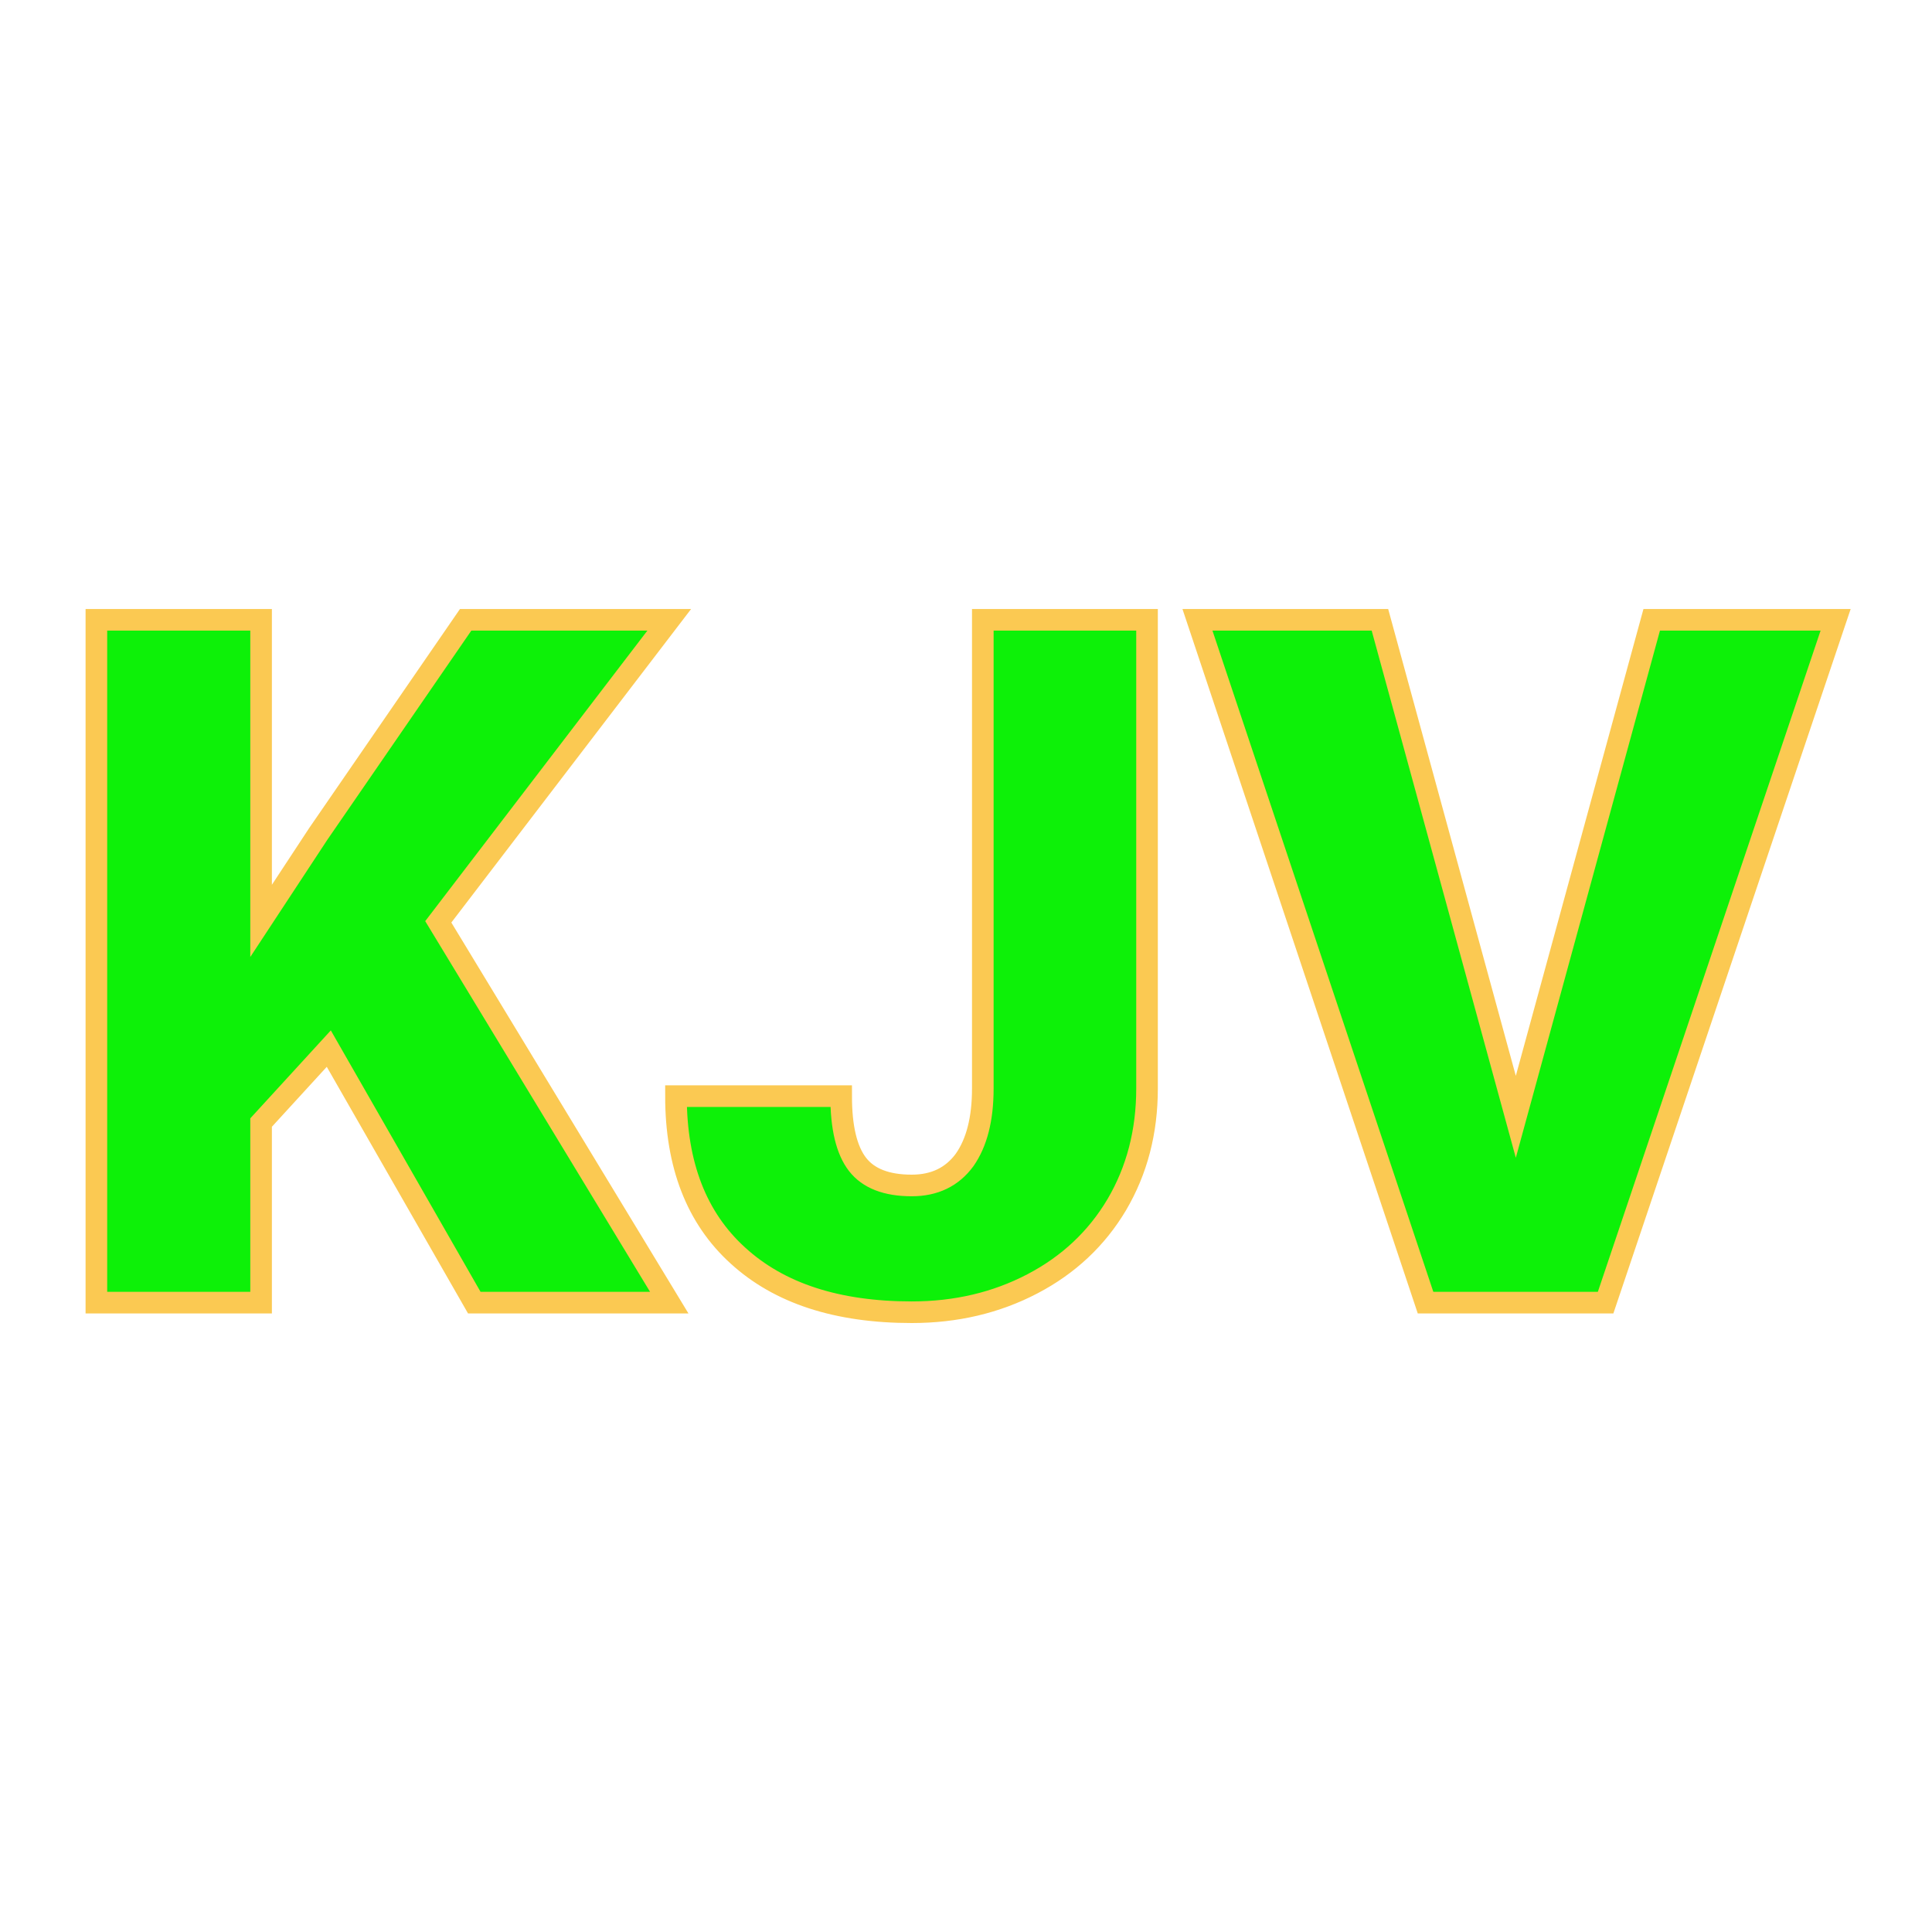
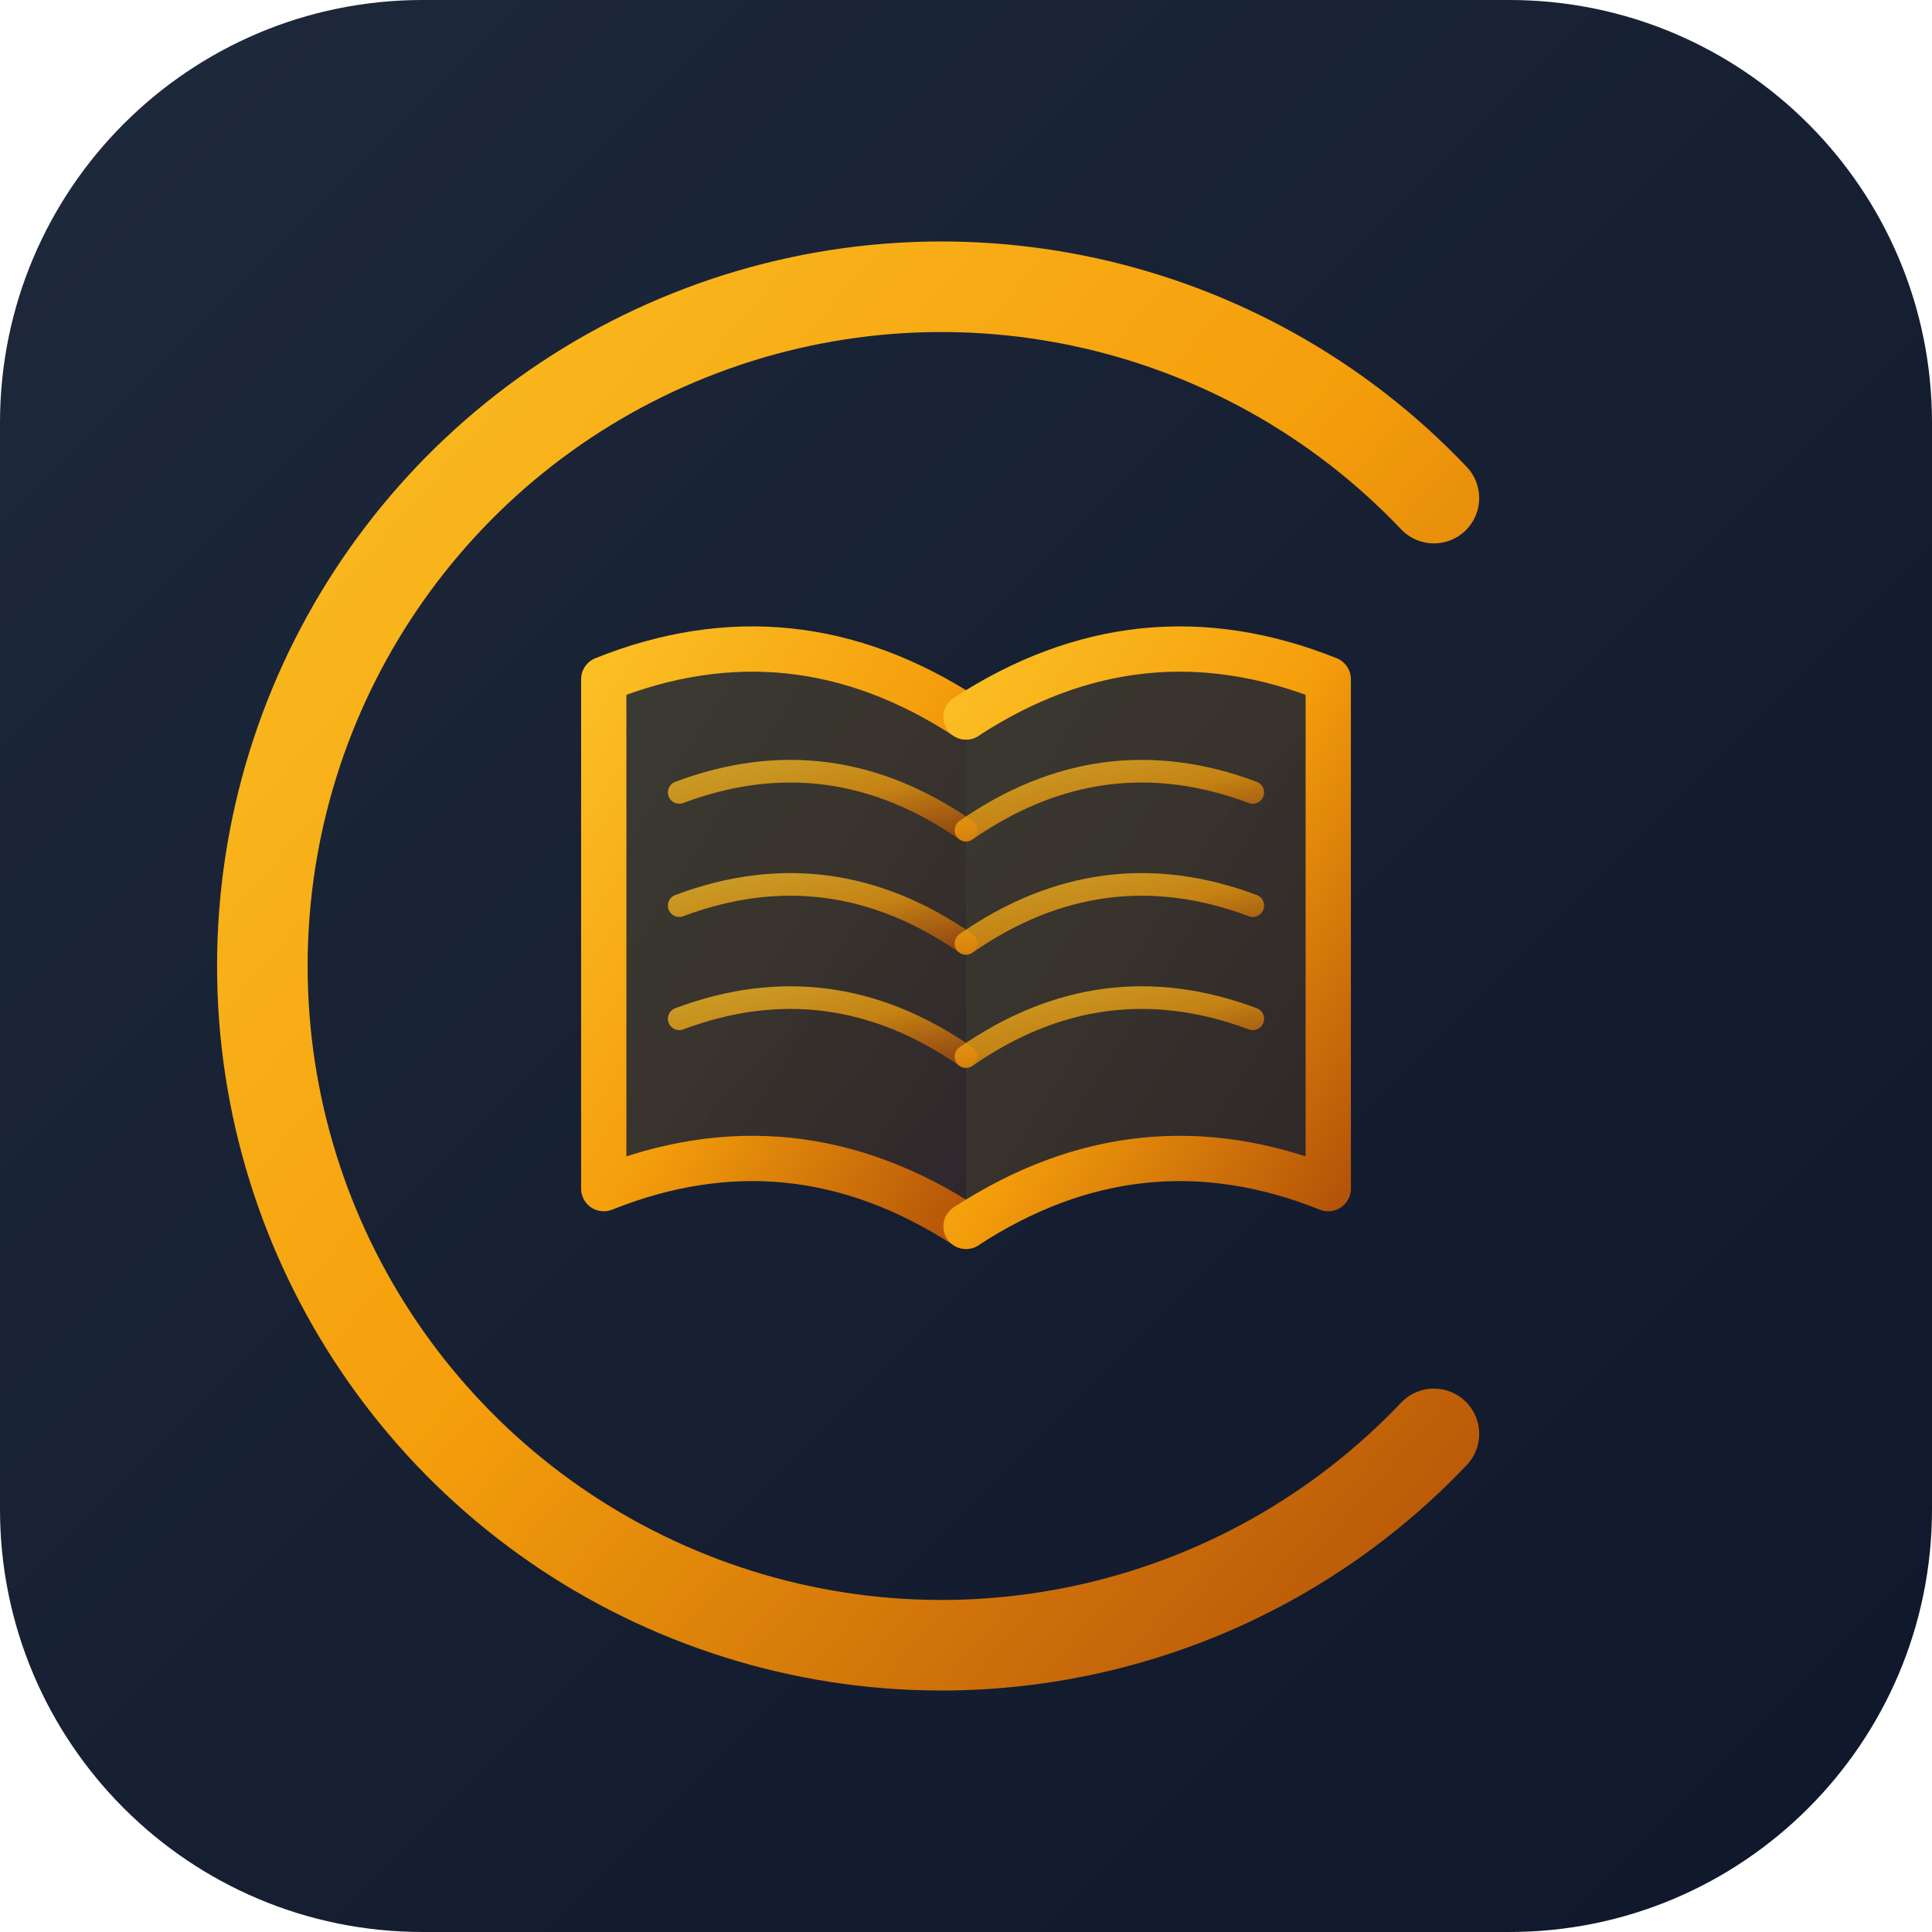
- <svg xmlns="http://www.w3.org/2000/svg" version="1.1" width="200" height="200">
-   <svg version="1.1" viewBox="0 0 200 200">
-     <rect width="200" height="200" fill="url('#gradient')" />
-     <defs>
-       <linearGradient id="SvgjsLinearGradient1001" gradientTransform="rotate(45 0.5 0.5)">
-         <stop offset="0%" stop-color="#be0bf4" />
-         <stop offset="100%" stop-color="#c50ed5" />
-       </linearGradient>
-     </defs>
-     <g>
-       <g fill="#0df108" transform="matrix(4.970874,0,0,4.970874,4.658951,134.8475)" stroke="#fbc952" stroke-width="0.45">
-         <path d="M8.94 0L5.91-5.29L4.50-3.75L4.50 0L1.07 0L1.07-14.22L4.50-14.22L4.50-7.95L5.69-9.76L8.76-14.22L13.00-14.22L8.19-7.93L13.00 0L8.94 0ZM19.53-4.46L19.53-14.22L22.95-14.22L22.95-4.46Q22.95-3.11 22.32-2.04Q21.69-0.98 20.56-0.39Q19.43 0.20 18.05 0.20L18.05 0.20Q15.72 0.20 14.43-0.98Q13.14-2.15 13.14-4.30L13.14-4.30L16.58-4.30Q16.58-3.32 16.92-2.88Q17.26-2.44 18.05-2.44L18.05-2.44Q18.76-2.44 19.15-2.97Q19.53-3.51 19.53-4.46L19.53-4.46ZM27.80-14.22L30.63-3.87L33.46-14.22L37.29-14.22L32.50 0L28.75 0L24.00-14.22L27.80-14.22Z" />
-       </g>
-     </g>
-   </svg>
-   <style>@media (prefers-color-scheme: light) { :root { filter: none; } }
- @media (prefers-color-scheme: dark) { :root { filter: none; } }
- </style>
+ <svg xmlns="http://www.w3.org/2000/svg" viewBox="0 0 512 512" width="100%" height="100%">
+   <defs>
+     <linearGradient id="bg-grad" x1="0%" y1="0%" x2="100%" y2="100%">
+       <stop offset="0%" stop-color="#1e293b" />
+       <stop offset="100%" stop-color="#0f172a" />
+     </linearGradient>
+     <linearGradient id="gold-grad" x1="0%" y1="0%" x2="100%" y2="100%">
+       <stop offset="0%" stop-color="#fbbf24" />
+       <stop offset="50%" stop-color="#f59e0b" />
+       <stop offset="100%" stop-color="#b45309" />
+     </linearGradient>
+   </defs>
+   <rect width="512" height="512" rx="112" fill="url(#bg-grad)" />
+   <path d="M 380 132 A 180 180 0 1 0 380 380" stroke="url(#gold-grad)" stroke-width="24" stroke-linecap="round" fill="none" />
+   <path d="M 256 190 Q 210 160 160 180 L 160 315 Q 210 295 256 325 Z" fill="url(#gold-grad)" opacity="0.15" />
+   <path d="M 256 190 Q 210 160 160 180 L 160 315 Q 210 295 256 325" stroke="url(#gold-grad)" stroke-width="12" stroke-linecap="round" stroke-linejoin="round" fill="none" />
+   <path d="M 256 190 Q 302 160 352 180 L 352 315 Q 302 295 256 325 Z" fill="url(#gold-grad)" opacity="0.15" />
+   <path d="M 256 190 Q 302 160 352 180 L 352 315 Q 302 295 256 325" stroke="url(#gold-grad)" stroke-width="12" stroke-linecap="round" stroke-linejoin="round" fill="none" />
+   <line x1="256" y1="190" x2="256" y2="325" stroke="url(#gold-grad)" stroke-width="12" stroke-linecap="round" />
+   <path d="M 256 220 Q 220 195 180 210" stroke="url(#gold-grad)" stroke-width="6" stroke-linecap="round" fill="none" opacity="0.75" />
+   <path d="M 256 220 Q 292 195 332 210" stroke="url(#gold-grad)" stroke-width="6" stroke-linecap="round" fill="none" opacity="0.75" />
+   <path d="M 256 250 Q 220 225 180 240" stroke="url(#gold-grad)" stroke-width="6" stroke-linecap="round" fill="none" opacity="0.75" />
+   <path d="M 256 250 Q 292 225 332 240" stroke="url(#gold-grad)" stroke-width="6" stroke-linecap="round" fill="none" opacity="0.75" />
+   <path d="M 256 280 Q 220 255 180 270" stroke="url(#gold-grad)" stroke-width="6" stroke-linecap="round" fill="none" opacity="0.75" />
+   <path d="M 256 280 Q 292 255 332 270" stroke="url(#gold-grad)" stroke-width="6" stroke-linecap="round" fill="none" opacity="0.75" />
</svg>
